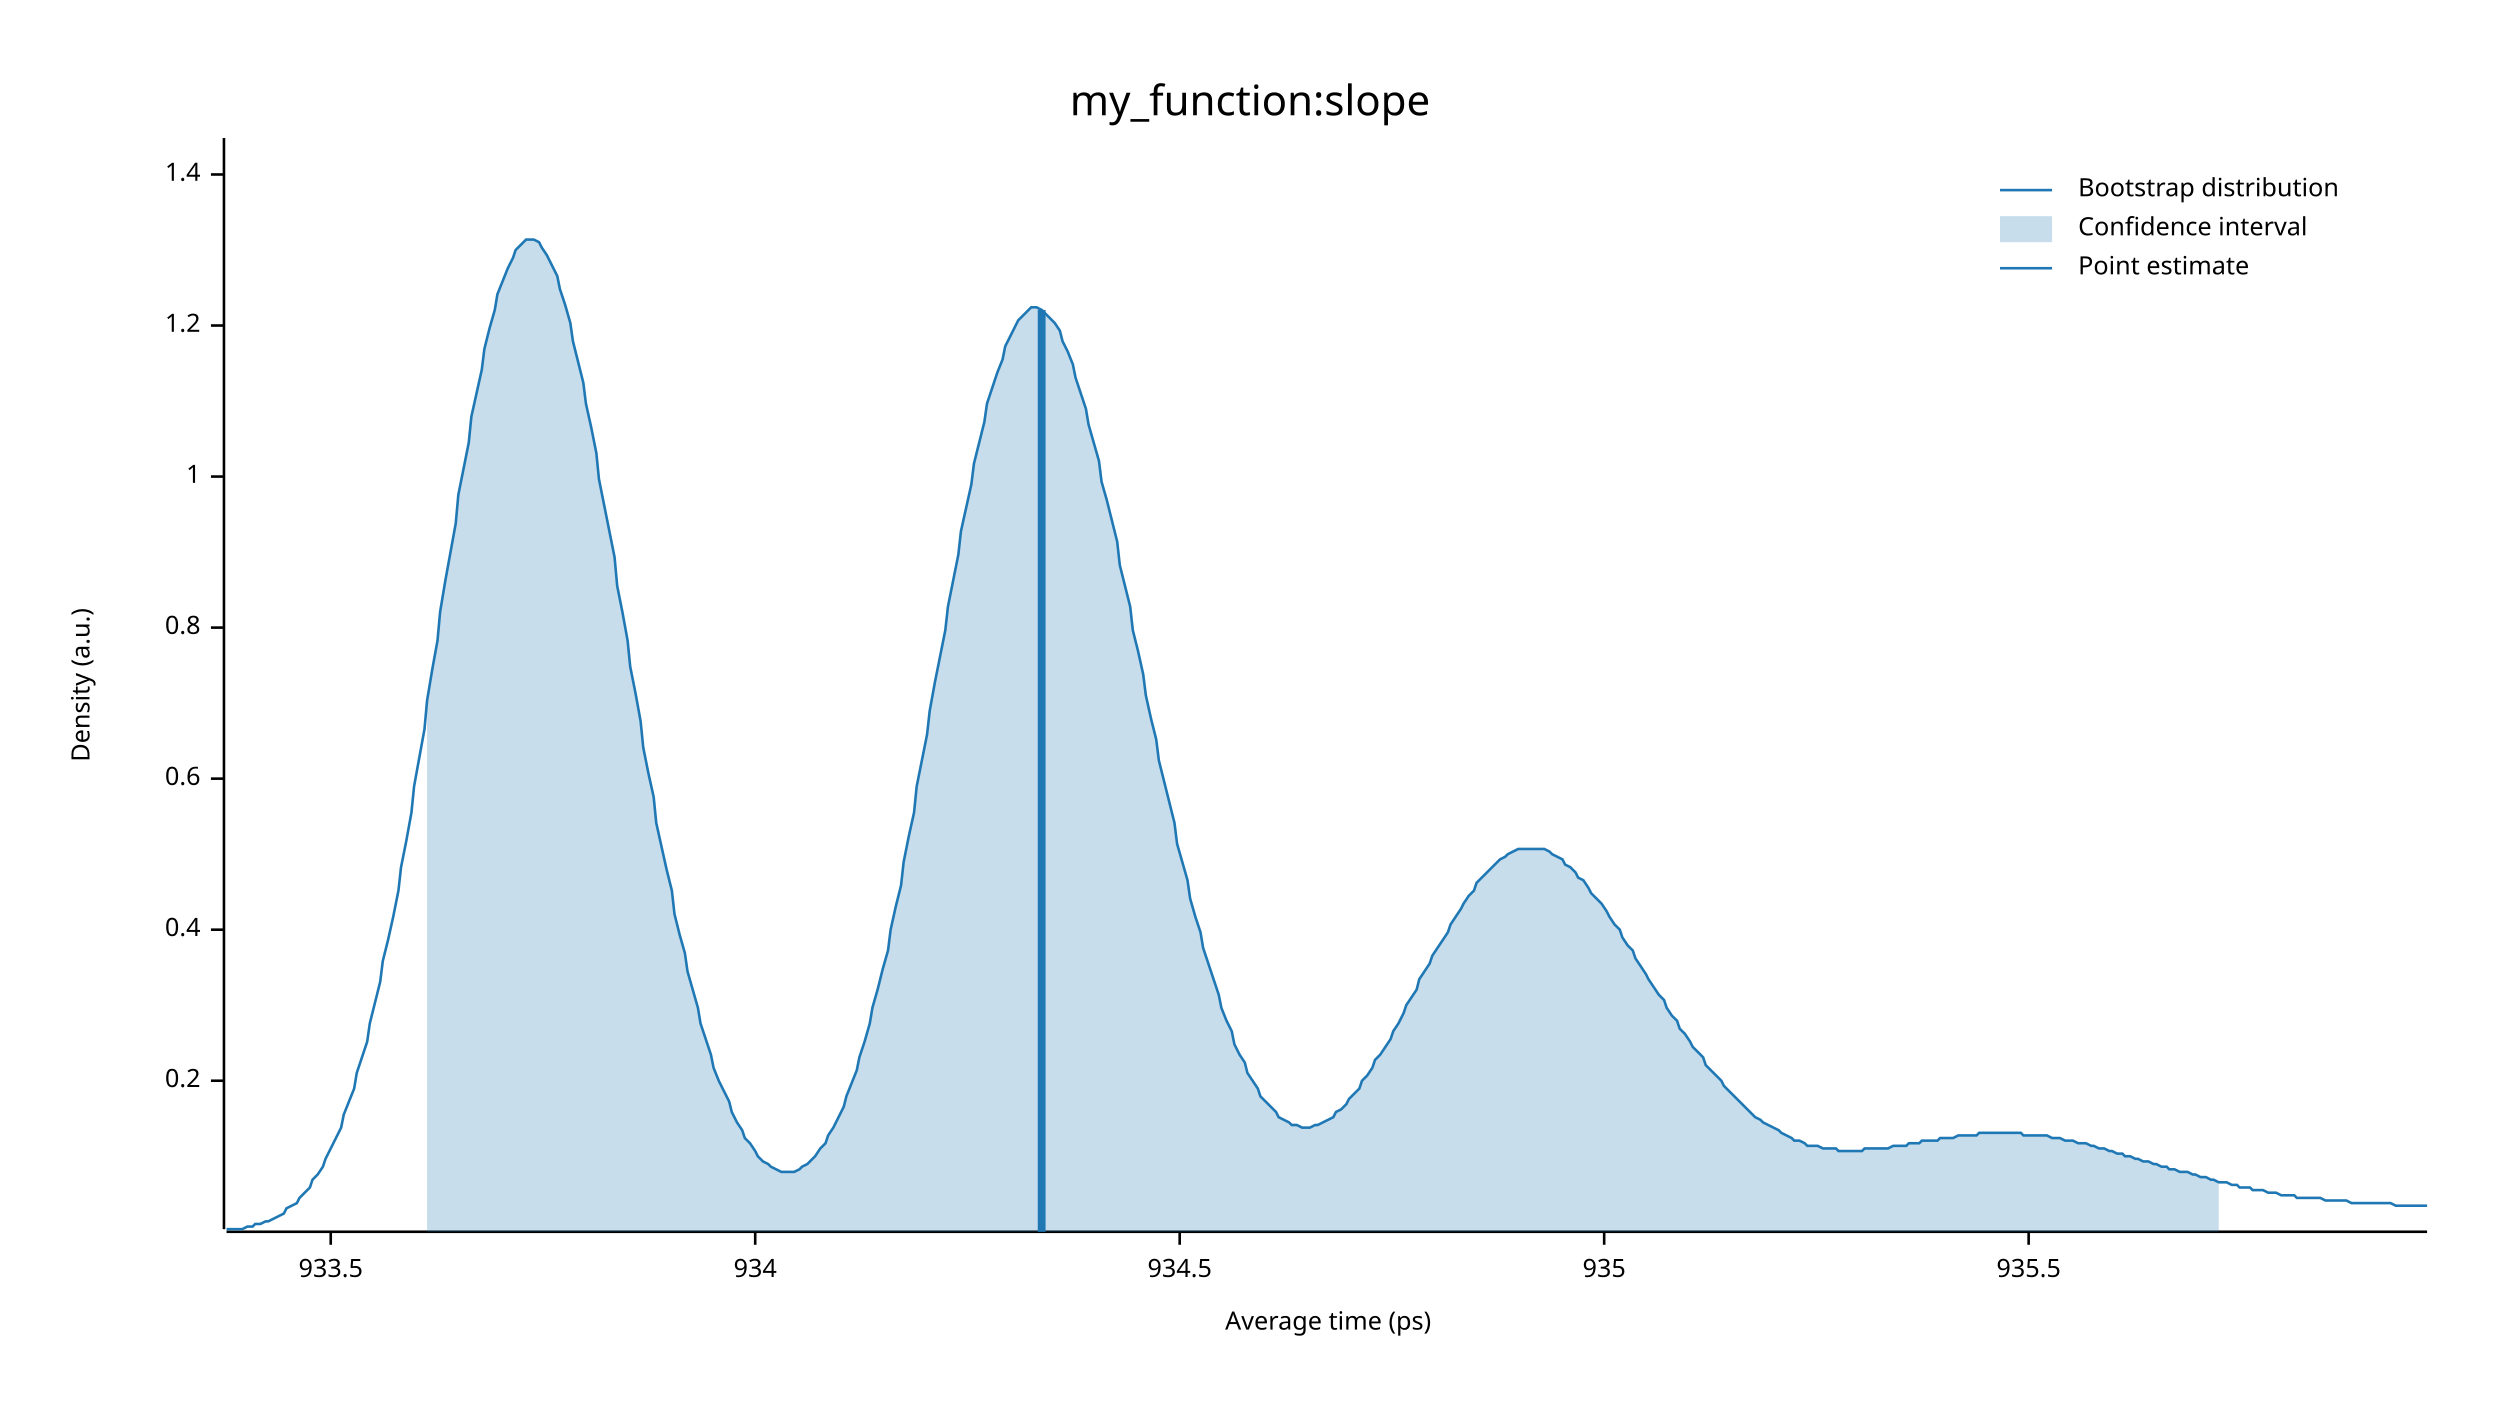
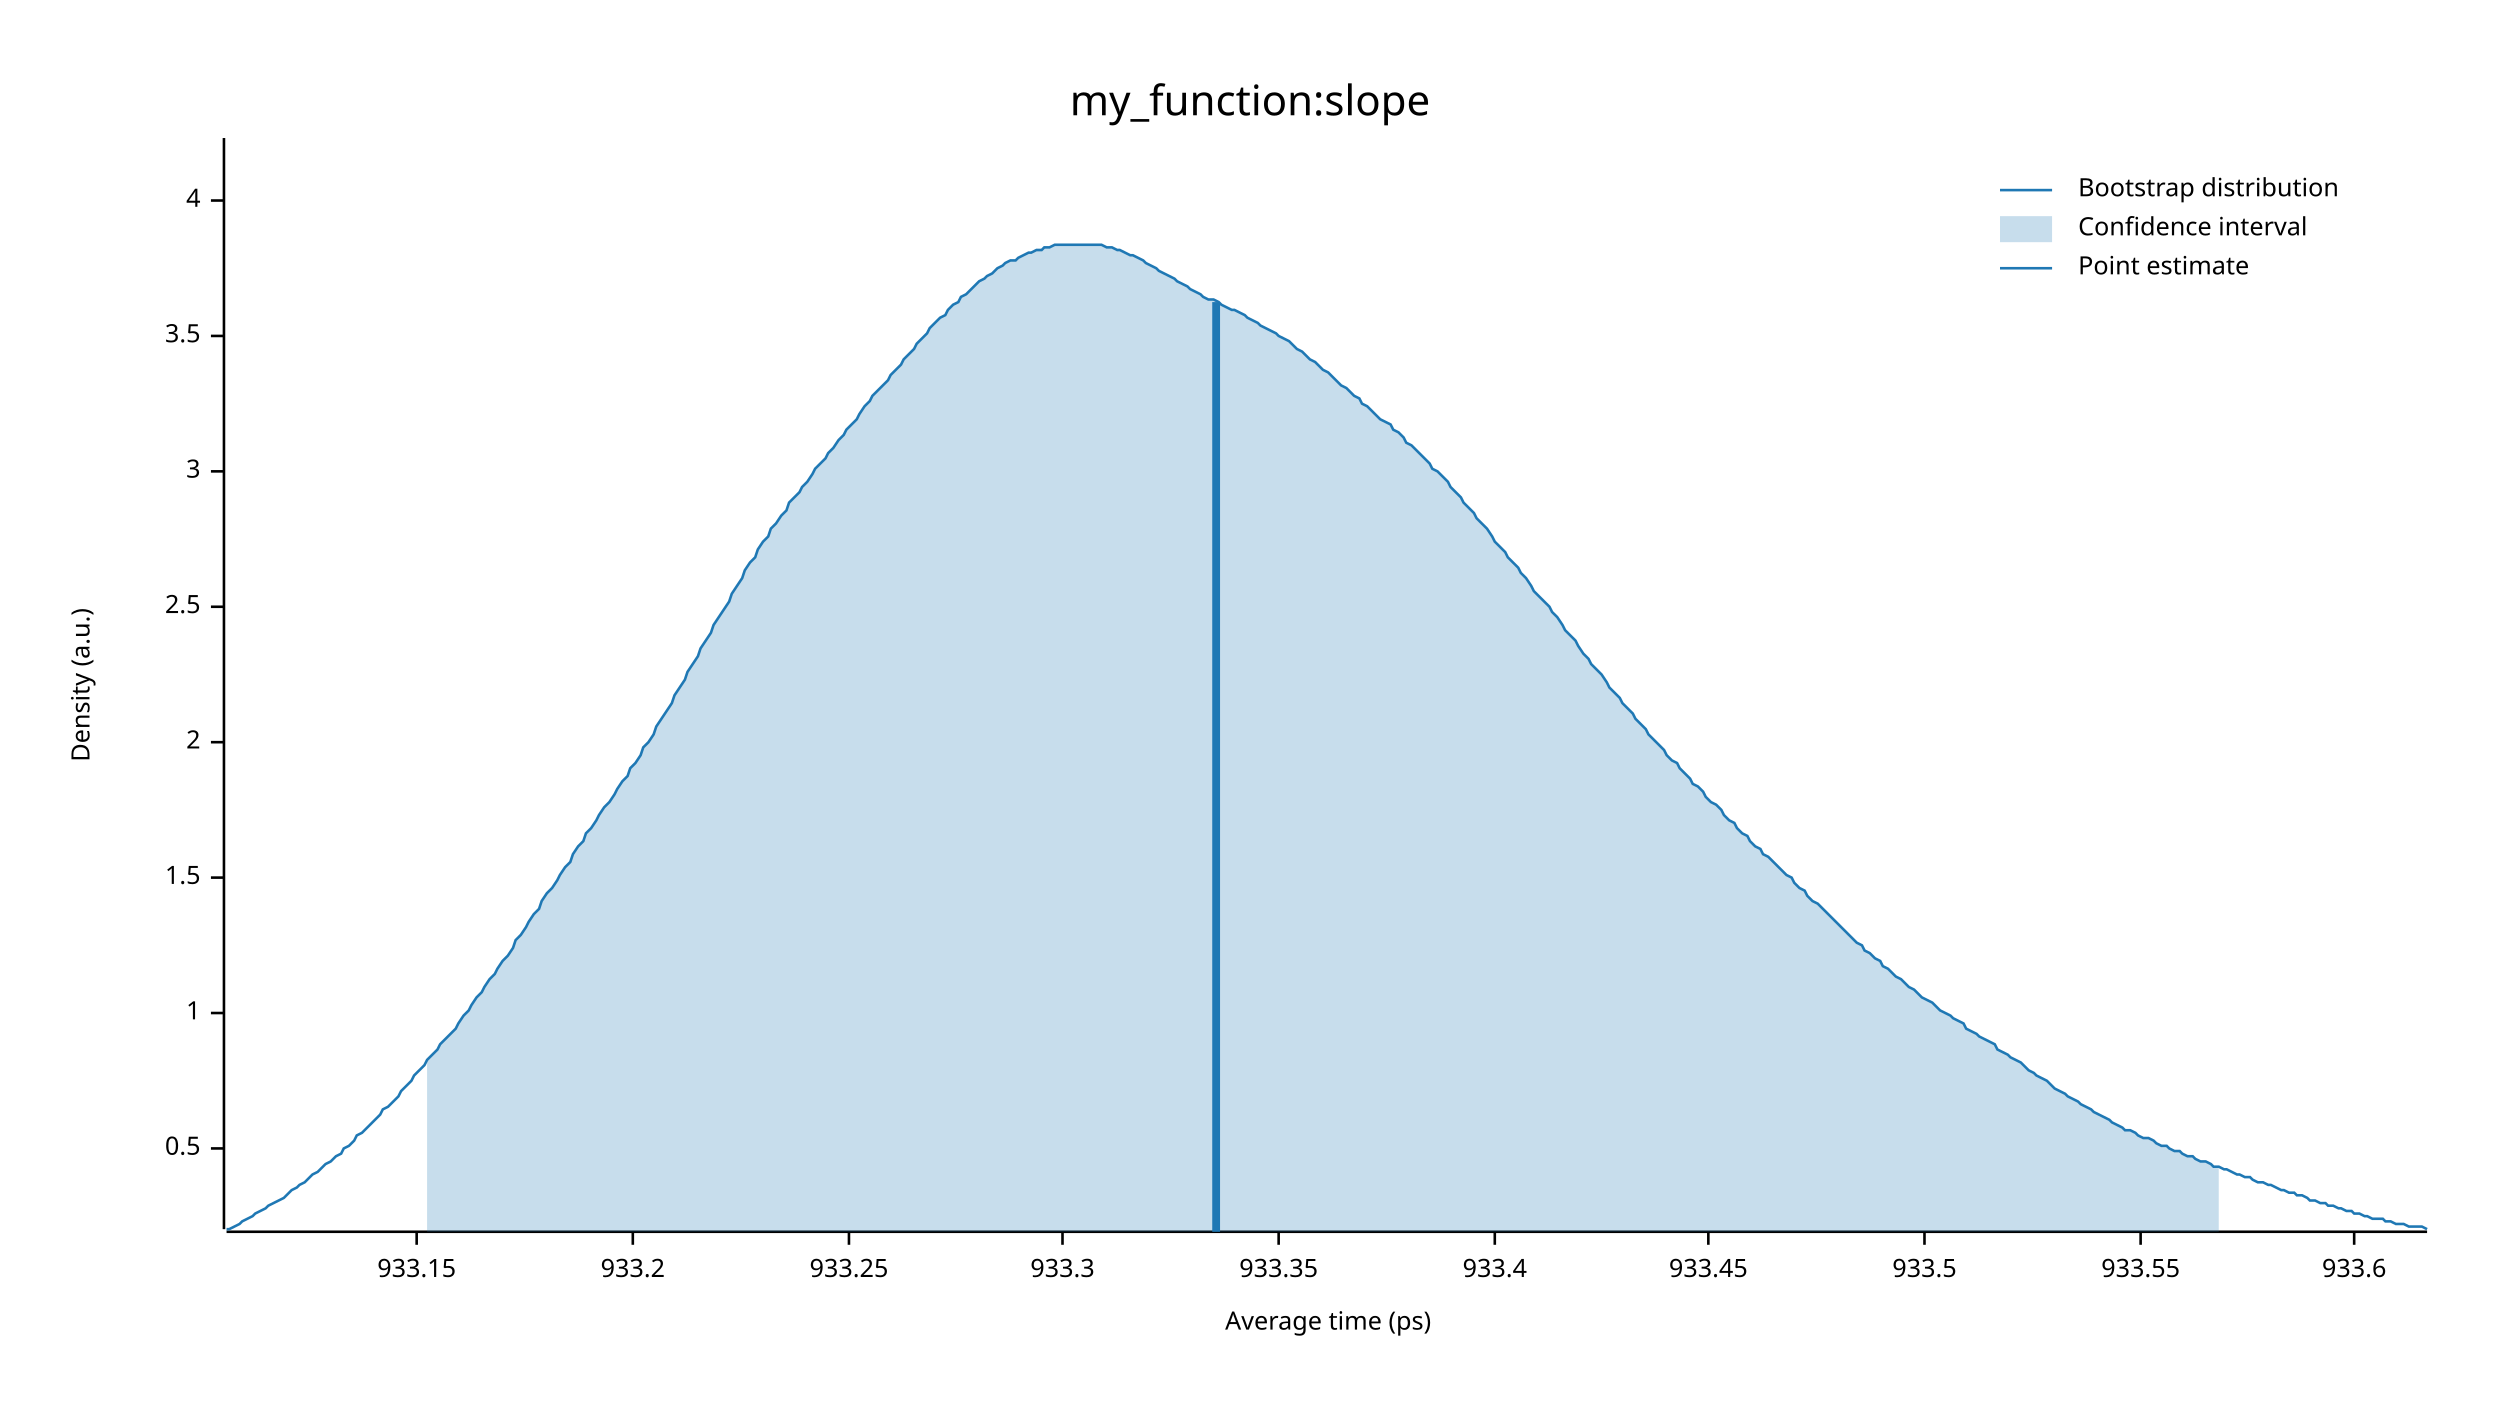
<svg xmlns="http://www.w3.org/2000/svg" width="960" height="540" viewBox="0 0 960 540">
  <text x="480" y="32" dy="0.76em" text-anchor="middle" font-family="sans-serif" font-size="16.129" opacity="1" fill="#000000">
my_function:slope
</text>
  <text x="27" y="263" dy="0.76em" text-anchor="middle" font-family="sans-serif" font-size="9.677" opacity="1" fill="#000000" transform="rotate(270, 27, 263)">
Density (a.u.)
</text>
  <text x="510" y="513" dy="-0.5ex" text-anchor="middle" font-family="sans-serif" font-size="9.677" opacity="1" fill="#000000">
Average time (ps)
</text>
  <polyline fill="none" opacity="1" stroke="#000000" stroke-width="1" points="86,53 86,472 " />
-   <text x="77" y="415" dy="0.5ex" text-anchor="end" font-family="sans-serif" font-size="9.677" opacity="1" fill="#000000">
- 0.2
+   <text x="77" y="441" dy="0.5ex" text-anchor="end" font-family="sans-serif" font-size="9.677" opacity="1" fill="#000000">
+ 0.5
</text>
-   <polyline fill="none" opacity="1" stroke="#000000" stroke-width="1" points="81,415 86,415 " />
-   <text x="77" y="357" dy="0.5ex" text-anchor="end" font-family="sans-serif" font-size="9.677" opacity="1" fill="#000000">
- 0.4
- </text>
-   <polyline fill="none" opacity="1" stroke="#000000" stroke-width="1" points="81,357 86,357 " />
-   <text x="77" y="299" dy="0.5ex" text-anchor="end" font-family="sans-serif" font-size="9.677" opacity="1" fill="#000000">
- 0.6
- </text>
-   <polyline fill="none" opacity="1" stroke="#000000" stroke-width="1" points="81,299 86,299 " />
-   <text x="77" y="241" dy="0.5ex" text-anchor="end" font-family="sans-serif" font-size="9.677" opacity="1" fill="#000000">
- 0.8
- </text>
-   <polyline fill="none" opacity="1" stroke="#000000" stroke-width="1" points="81,241 86,241 " />
-   <text x="77" y="183" dy="0.5ex" text-anchor="end" font-family="sans-serif" font-size="9.677" opacity="1" fill="#000000">
+   <polyline fill="none" opacity="1" stroke="#000000" stroke-width="1" points="81,441 86,441 " />
+   <text x="77" y="389" dy="0.5ex" text-anchor="end" font-family="sans-serif" font-size="9.677" opacity="1" fill="#000000">
1
</text>
-   <polyline fill="none" opacity="1" stroke="#000000" stroke-width="1" points="81,183 86,183 " />
-   <text x="77" y="125" dy="0.5ex" text-anchor="end" font-family="sans-serif" font-size="9.677" opacity="1" fill="#000000">
- 1.2
+   <polyline fill="none" opacity="1" stroke="#000000" stroke-width="1" points="81,389 86,389 " />
+   <text x="77" y="337" dy="0.5ex" text-anchor="end" font-family="sans-serif" font-size="9.677" opacity="1" fill="#000000">
+ 1.5
</text>
-   <polyline fill="none" opacity="1" stroke="#000000" stroke-width="1" points="81,125 86,125 " />
-   <text x="77" y="67" dy="0.5ex" text-anchor="end" font-family="sans-serif" font-size="9.677" opacity="1" fill="#000000">
- 1.4
+   <polyline fill="none" opacity="1" stroke="#000000" stroke-width="1" points="81,337 86,337 " />
+   <text x="77" y="285" dy="0.5ex" text-anchor="end" font-family="sans-serif" font-size="9.677" opacity="1" fill="#000000">
+ 2
</text>
-   <polyline fill="none" opacity="1" stroke="#000000" stroke-width="1" points="81,67 86,67 " />
+   <polyline fill="none" opacity="1" stroke="#000000" stroke-width="1" points="81,285 86,285 " />
+   <text x="77" y="233" dy="0.5ex" text-anchor="end" font-family="sans-serif" font-size="9.677" opacity="1" fill="#000000">
+ 2.5
+ </text>
+   <polyline fill="none" opacity="1" stroke="#000000" stroke-width="1" points="81,233 86,233 " />
+   <text x="77" y="181" dy="0.5ex" text-anchor="end" font-family="sans-serif" font-size="9.677" opacity="1" fill="#000000">
+ 3
+ </text>
+   <polyline fill="none" opacity="1" stroke="#000000" stroke-width="1" points="81,181 86,181 " />
+   <text x="77" y="129" dy="0.5ex" text-anchor="end" font-family="sans-serif" font-size="9.677" opacity="1" fill="#000000">
+ 3.5
+ </text>
+   <polyline fill="none" opacity="1" stroke="#000000" stroke-width="1" points="81,129 86,129 " />
+   <text x="77" y="77" dy="0.5ex" text-anchor="end" font-family="sans-serif" font-size="9.677" opacity="1" fill="#000000">
+ 4
+ </text>
+   <polyline fill="none" opacity="1" stroke="#000000" stroke-width="1" points="81,77 86,77 " />
  <polyline fill="none" opacity="1" stroke="#000000" stroke-width="1" points="87,473 932,473 " />
-   <text x="127" y="483" dy="0.76em" text-anchor="middle" font-family="sans-serif" font-size="9.677" opacity="1" fill="#000000">
+   <text x="160" y="483" dy="0.76em" text-anchor="middle" font-family="sans-serif" font-size="9.677" opacity="1" fill="#000000">
+ 933.15
+ </text>
+   <polyline fill="none" opacity="1" stroke="#000000" stroke-width="1" points="160,473 160,478 " />
+   <text x="243" y="483" dy="0.76em" text-anchor="middle" font-family="sans-serif" font-size="9.677" opacity="1" fill="#000000">
+ 933.2
+ </text>
+   <polyline fill="none" opacity="1" stroke="#000000" stroke-width="1" points="243,473 243,478 " />
+   <text x="326" y="483" dy="0.76em" text-anchor="middle" font-family="sans-serif" font-size="9.677" opacity="1" fill="#000000">
+ 933.25
+ </text>
+   <polyline fill="none" opacity="1" stroke="#000000" stroke-width="1" points="326,473 326,478 " />
+   <text x="408" y="483" dy="0.76em" text-anchor="middle" font-family="sans-serif" font-size="9.677" opacity="1" fill="#000000">
+ 933.3
+ </text>
+   <polyline fill="none" opacity="1" stroke="#000000" stroke-width="1" points="408,473 408,478 " />
+   <text x="491" y="483" dy="0.76em" text-anchor="middle" font-family="sans-serif" font-size="9.677" opacity="1" fill="#000000">
+ 933.35
+ </text>
+   <polyline fill="none" opacity="1" stroke="#000000" stroke-width="1" points="491,473 491,478 " />
+   <text x="574" y="483" dy="0.76em" text-anchor="middle" font-family="sans-serif" font-size="9.677" opacity="1" fill="#000000">
+ 933.4
+ </text>
+   <polyline fill="none" opacity="1" stroke="#000000" stroke-width="1" points="574,473 574,478 " />
+   <text x="656" y="483" dy="0.76em" text-anchor="middle" font-family="sans-serif" font-size="9.677" opacity="1" fill="#000000">
+ 933.45
+ </text>
+   <polyline fill="none" opacity="1" stroke="#000000" stroke-width="1" points="656,473 656,478 " />
+   <text x="739" y="483" dy="0.76em" text-anchor="middle" font-family="sans-serif" font-size="9.677" opacity="1" fill="#000000">
933.5
</text>
-   <polyline fill="none" opacity="1" stroke="#000000" stroke-width="1" points="127,473 127,478 " />
-   <text x="290" y="483" dy="0.76em" text-anchor="middle" font-family="sans-serif" font-size="9.677" opacity="1" fill="#000000">
- 934
+   <polyline fill="none" opacity="1" stroke="#000000" stroke-width="1" points="739,473 739,478 " />
+   <text x="822" y="483" dy="0.76em" text-anchor="middle" font-family="sans-serif" font-size="9.677" opacity="1" fill="#000000">
+ 933.55
</text>
-   <polyline fill="none" opacity="1" stroke="#000000" stroke-width="1" points="290,473 290,478 " />
-   <text x="453" y="483" dy="0.76em" text-anchor="middle" font-family="sans-serif" font-size="9.677" opacity="1" fill="#000000">
- 934.5
+   <polyline fill="none" opacity="1" stroke="#000000" stroke-width="1" points="822,473 822,478 " />
+   <text x="904" y="483" dy="0.76em" text-anchor="middle" font-family="sans-serif" font-size="9.677" opacity="1" fill="#000000">
+ 933.6
</text>
-   <polyline fill="none" opacity="1" stroke="#000000" stroke-width="1" points="453,473 453,478 " />
-   <text x="616" y="483" dy="0.76em" text-anchor="middle" font-family="sans-serif" font-size="9.677" opacity="1" fill="#000000">
- 935
- </text>
-   <polyline fill="none" opacity="1" stroke="#000000" stroke-width="1" points="616,473 616,478 " />
-   <text x="779" y="483" dy="0.76em" text-anchor="middle" font-family="sans-serif" font-size="9.677" opacity="1" fill="#000000">
- 935.5
- </text>
-   <polyline fill="none" opacity="1" stroke="#000000" stroke-width="1" points="779,473 779,478 " />
-   <polyline fill="none" opacity="1" stroke="#1F78B4" stroke-width="1" points="87,472 88,472 90,472 92,472 93,472 95,471 97,471 98,470 100,470 102,469 103,469 105,468 107,467 109,466 110,464 112,463 114,462 115,460 117,458 119,456 120,453 122,451 124,448 125,445 127,441 129,437 131,433 132,428 134,423 136,418 137,412 139,406 141,400 142,393 144,385 146,377 147,369 149,361 151,352 153,342 154,333 156,323 158,312 159,302 161,291 163,280 164,269 166,257 168,246 169,235 171,223 173,212 175,201 176,190 178,180 180,170 181,160 183,151 185,142 186,134 188,126 190,119 191,113 193,108 195,103 197,99 198,96 200,94 202,92 203,92 205,92 207,93 208,95 210,98 212,102 214,106 215,111 217,117 219,124 220,131 222,139 224,147 225,155 227,164 229,174 230,184 232,194 234,204 236,214 237,225 239,235 241,246 242,256 244,266 246,277 247,287 249,297 251,306 252,316 254,325 256,334 258,342 259,351 261,359 263,366 264,373 266,380 268,387 269,393 271,399 273,405 274,410 276,415 278,419 280,423 281,427 283,431 285,434 286,437 288,439 290,442 291,444 293,446 295,447 296,448 298,449 300,450 302,450 303,450 305,450 307,449 308,448 310,447 312,445 313,444 315,441 317,439 318,436 320,433 322,429 324,425 325,421 327,416 329,411 330,406 332,400 334,393 335,387 337,380 339,372 341,365 342,357 344,348 346,340 347,331 349,321 351,312 352,302 354,292 356,282 357,273 359,262 361,252 363,242 364,233 366,223 368,213 369,204 371,195 373,186 374,178 376,170 378,162 379,155 381,149 383,143 385,138 386,133 388,129 390,125 391,123 393,121 395,119 396,118 398,118 400,119 401,120 403,122 405,124 407,127 408,131 410,135 412,140 413,145 415,151 417,157 418,163 420,170 422,177 423,185 425,192 427,200 429,208 430,217 432,225 434,233 435,242 437,250 439,259 440,267 442,276 444,284 445,292 447,300 449,308 451,316 452,324 454,331 456,338 457,345 459,352 461,358 462,364 464,370 466,376 468,382 469,387 471,392 473,396 474,401 476,405 478,408 479,412 481,415 483,418 484,421 486,423 488,425 490,427 491,429 493,430 495,431 496,432 498,432 500,433 501,433 503,433 505,432 506,432 508,431 510,430 512,429 513,427 515,426 517,424 518,422 520,420 522,418 523,415 525,413 527,410 528,407 530,405 532,402 534,399 535,396 537,393 539,389 540,386 542,383 544,380 545,376 547,373 549,370 550,367 552,364 554,361 556,358 557,355 559,352 561,349 562,347 564,344 566,342 567,339 569,337 571,335 573,333 574,332 576,330 578,329 579,328 581,327 583,326 584,326 586,326 588,326 589,326 591,326 593,326 595,327 596,328 598,329 600,330 601,332 603,333 605,335 606,337 608,338 610,341 611,343 613,345 615,347 617,350 618,352 620,355 622,357 623,360 625,363 627,365 628,368 630,371 632,374 633,376 635,379 637,382 639,384 640,387 642,390 644,392 645,395 647,397 649,400 650,402 652,404 654,406 655,409 657,411 659,413 661,415 662,417 664,419 666,421 667,422 669,424 671,426 672,427 674,429 676,430 677,431 679,432 681,433 683,434 684,435 686,436 688,437 689,438 691,438 693,439 694,440 696,440 698,440 700,441 701,441 703,441 705,441 706,442 708,442 710,442 711,442 713,442 715,442 716,441 718,441 720,441 722,441 723,441 725,441 727,440 728,440 730,440 732,440 733,439 735,439 737,439 738,438 740,438 742,438 744,438 745,437 747,437 749,437 750,437 752,436 754,436 755,436 757,436 759,436 760,435 762,435 764,435 766,435 767,435 769,435 771,435 772,435 774,435 776,435 777,436 779,436 781,436 782,436 784,436 786,436 788,437 789,437 791,437 793,438 794,438 796,438 798,439 799,439 801,439 803,440 804,440 806,441 808,441 810,442 811,442 813,443 815,443 816,444 818,444 820,445 821,445 823,446 825,446 827,447 828,447 830,448 832,448 833,449 835,449 837,450 838,450 840,450 842,451 843,451 845,452 847,452 849,453 850,453 852,454 854,454 855,454 857,455 859,455 860,456 862,456 864,456 865,457 867,457 869,457 871,458 872,458 874,458 876,459 877,459 879,459 881,459 882,460 884,460 886,460 887,460 889,460 891,460 893,461 894,461 896,461 898,461 899,461 901,461 903,462 904,462 906,462 908,462 909,462 911,462 913,462 915,462 916,462 918,462 920,463 921,463 923,463 925,463 926,463 928,463 930,463 932,463 " />
-   <polygon opacity="0.25" fill="#1F78B4" points="164,269 166,257 168,246 169,235 171,223 173,212 175,201 176,190 178,180 180,170 181,160 183,151 185,142 186,134 188,126 190,119 191,113 193,108 195,103 197,99 198,96 200,94 202,92 203,92 205,92 207,93 208,95 210,98 212,102 214,106 215,111 217,117 219,124 220,131 222,139 224,147 225,155 227,164 229,174 230,184 232,194 234,204 236,214 237,225 239,235 241,246 242,256 244,266 246,277 247,287 249,297 251,306 252,316 254,325 256,334 258,342 259,351 261,359 263,366 264,373 266,380 268,387 269,393 271,399 273,405 274,410 276,415 278,419 280,423 281,427 283,431 285,434 286,437 288,439 290,442 291,444 293,446 295,447 296,448 298,449 300,450 302,450 303,450 305,450 307,449 308,448 310,447 312,445 313,444 315,441 317,439 318,436 320,433 322,429 324,425 325,421 327,416 329,411 330,406 332,400 334,393 335,387 337,380 339,372 341,365 342,357 344,348 346,340 347,331 349,321 351,312 352,302 354,292 356,282 357,273 359,262 361,252 363,242 364,233 366,223 368,213 369,204 371,195 373,186 374,178 376,170 378,162 379,155 381,149 383,143 385,138 386,133 388,129 390,125 391,123 393,121 395,119 396,118 398,118 400,119 401,120 403,122 405,124 407,127 408,131 410,135 412,140 413,145 415,151 417,157 418,163 420,170 422,177 423,185 425,192 427,200 429,208 430,217 432,225 434,233 435,242 437,250 439,259 440,267 442,276 444,284 445,292 447,300 449,308 451,316 452,324 454,331 456,338 457,345 459,352 461,358 462,364 464,370 466,376 468,382 469,387 471,392 473,396 474,401 476,405 478,408 479,412 481,415 483,418 484,421 486,423 488,425 490,427 491,429 493,430 495,431 496,432 498,432 500,433 501,433 503,433 505,432 506,432 508,431 510,430 512,429 513,427 515,426 517,424 518,422 520,420 522,418 523,415 525,413 527,410 528,407 530,405 532,402 534,399 535,396 537,393 539,389 540,386 542,383 544,380 545,376 547,373 549,370 550,367 552,364 554,361 556,358 557,355 559,352 561,349 562,347 564,344 566,342 567,339 569,337 571,335 573,333 574,332 576,330 578,329 579,328 581,327 583,326 584,326 586,326 588,326 589,326 591,326 593,326 595,327 596,328 598,329 600,330 601,332 603,333 605,335 606,337 608,338 610,341 611,343 613,345 615,347 617,350 618,352 620,355 622,357 623,360 625,363 627,365 628,368 630,371 632,374 633,376 635,379 637,382 639,384 640,387 642,390 644,392 645,395 647,397 649,400 650,402 652,404 654,406 655,409 657,411 659,413 661,415 662,417 664,419 666,421 667,422 669,424 671,426 672,427 674,429 676,430 677,431 679,432 681,433 683,434 684,435 686,436 688,437 689,438 691,438 693,439 694,440 696,440 698,440 700,441 701,441 703,441 705,441 706,442 708,442 710,442 711,442 713,442 715,442 716,441 718,441 720,441 722,441 723,441 725,441 727,440 728,440 730,440 732,440 733,439 735,439 737,439 738,438 740,438 742,438 744,438 745,437 747,437 749,437 750,437 752,436 754,436 755,436 757,436 759,436 760,435 762,435 764,435 766,435 767,435 769,435 771,435 772,435 774,435 776,435 777,436 779,436 781,436 782,436 784,436 786,436 788,437 789,437 791,437 793,438 794,438 796,438 798,439 799,439 801,439 803,440 804,440 806,441 808,441 810,442 811,442 813,443 815,443 816,444 818,444 820,445 821,445 823,446 825,446 827,447 828,447 830,448 832,448 833,449 835,449 837,450 838,450 840,450 842,451 843,451 845,452 847,452 849,453 850,453 852,454 852,473 164,473 " />
-   <polyline fill="none" opacity="1" stroke="#1F78B4" stroke-width="3" points="400,473 400,119 " />
+   <polyline fill="none" opacity="1" stroke="#000000" stroke-width="1" points="904,473 904,478 " />
+   <polyline fill="none" opacity="1" stroke="#1F78B4" stroke-width="1" points="87,472 88,472 90,471 92,470 93,469 95,468 97,467 98,466 100,465 102,464 103,463 105,462 107,461 109,460 110,459 112,457 114,456 115,455 117,454 119,452 120,451 122,450 124,448 125,447 127,446 129,444 131,443 132,441 134,440 136,438 137,436 139,435 141,433 142,432 144,430 146,428 147,426 149,425 151,423 153,421 154,419 156,417 158,415 159,413 161,411 163,409 164,407 166,405 168,403 169,401 171,399 173,397 175,395 176,393 178,390 180,388 181,386 183,383 185,381 186,379 188,376 190,374 191,372 193,369 195,367 197,364 198,361 200,359 202,356 203,354 205,351 207,349 208,346 210,343 212,341 214,338 215,336 217,333 219,331 220,328 222,325 224,323 225,320 227,318 229,315 230,313 232,310 234,308 236,305 237,303 239,300 241,298 242,295 244,293 246,290 247,287 249,285 251,282 252,279 254,276 256,273 258,270 259,267 261,264 263,261 264,258 266,255 268,252 269,249 271,246 273,243 274,240 276,237 278,234 280,231 281,228 283,225 285,222 286,219 288,216 290,214 291,211 293,208 295,206 296,203 298,201 300,198 302,196 303,193 305,191 307,189 308,187 310,185 312,182 313,180 315,178 317,176 318,174 320,172 322,169 324,167 325,165 327,163 329,161 330,159 332,156 334,154 335,152 337,150 339,148 341,146 342,144 344,142 346,140 347,138 349,136 351,134 352,132 354,130 356,128 357,126 359,124 361,122 363,121 364,119 366,117 368,116 369,114 371,113 373,111 374,110 376,108 378,107 379,106 381,105 383,103 385,102 386,101 388,100 390,100 391,99 393,98 395,97 396,97 398,96 400,96 401,95 403,95 405,94 407,94 408,94 410,94 412,94 413,94 415,94 417,94 418,94 420,94 422,94 423,94 425,95 427,95 429,96 430,96 432,97 434,98 435,98 437,99 439,100 440,101 442,102 444,103 445,104 447,105 449,106 451,107 452,108 454,109 456,110 457,111 459,112 461,113 462,114 464,115 466,115 468,116 469,117 471,118 473,119 474,119 476,120 478,121 479,122 481,123 483,124 484,125 486,126 488,127 490,128 491,129 493,130 495,131 496,132 498,134 500,135 501,136 503,138 505,139 506,140 508,142 510,143 512,145 513,146 515,148 517,149 518,150 520,152 522,153 523,155 525,156 527,158 528,159 530,161 532,162 534,163 535,165 537,166 539,168 540,170 542,171 544,173 545,174 547,176 549,178 550,180 552,181 554,183 556,185 557,187 559,189 561,191 562,193 564,195 566,197 567,199 569,201 571,203 573,206 574,208 576,210 578,212 579,214 581,216 583,218 584,220 586,222 588,225 589,227 591,229 593,231 595,233 596,235 598,237 600,240 601,242 603,244 605,246 606,248 608,251 610,253 611,255 613,257 615,259 617,262 618,264 620,266 622,268 623,270 625,272 627,274 628,276 630,278 632,280 633,282 635,284 637,286 639,288 640,290 642,292 644,293 645,295 647,297 649,299 650,301 652,302 654,304 655,306 657,308 659,309 661,311 662,313 664,315 666,316 667,318 669,320 671,321 672,323 674,325 676,326 677,328 679,329 681,331 683,333 684,334 686,336 688,337 689,339 691,341 693,342 694,344 696,346 698,347 700,349 701,350 703,352 705,354 706,355 708,357 710,359 711,360 713,362 715,363 716,365 718,366 720,368 722,369 723,371 725,372 727,374 728,375 730,376 732,378 733,379 735,380 737,382 738,383 740,384 742,385 744,387 745,388 747,389 749,390 750,391 752,392 754,393 755,395 757,396 759,397 760,398 762,399 764,400 766,401 767,403 769,404 771,405 772,406 774,407 776,408 777,409 779,411 781,412 782,413 784,414 786,415 788,417 789,418 791,419 793,420 794,421 796,422 798,423 799,424 801,425 803,426 804,427 806,428 808,429 810,430 811,431 813,432 815,433 816,434 818,434 820,435 821,436 823,437 825,437 827,438 828,439 830,440 832,440 833,441 835,442 837,442 838,443 840,444 842,444 843,445 845,446 847,446 849,447 850,448 852,448 854,449 855,449 857,450 859,451 860,451 862,452 864,452 865,453 867,454 869,454 871,455 872,455 874,456 876,457 877,457 879,458 881,458 882,459 884,459 886,460 887,461 889,461 891,462 893,462 894,463 896,463 898,464 899,464 901,465 903,465 904,466 906,466 908,467 909,467 911,468 913,468 915,468 916,469 918,469 920,470 921,470 923,470 925,471 926,471 928,471 930,471 932,472 " />
+   <polygon opacity="0.25" fill="#1F78B4" points="164,407 166,405 168,403 169,401 171,399 173,397 175,395 176,393 178,390 180,388 181,386 183,383 185,381 186,379 188,376 190,374 191,372 193,369 195,367 197,364 198,361 200,359 202,356 203,354 205,351 207,349 208,346 210,343 212,341 214,338 215,336 217,333 219,331 220,328 222,325 224,323 225,320 227,318 229,315 230,313 232,310 234,308 236,305 237,303 239,300 241,298 242,295 244,293 246,290 247,287 249,285 251,282 252,279 254,276 256,273 258,270 259,267 261,264 263,261 264,258 266,255 268,252 269,249 271,246 273,243 274,240 276,237 278,234 280,231 281,228 283,225 285,222 286,219 288,216 290,214 291,211 293,208 295,206 296,203 298,201 300,198 302,196 303,193 305,191 307,189 308,187 310,185 312,182 313,180 315,178 317,176 318,174 320,172 322,169 324,167 325,165 327,163 329,161 330,159 332,156 334,154 335,152 337,150 339,148 341,146 342,144 344,142 346,140 347,138 349,136 351,134 352,132 354,130 356,128 357,126 359,124 361,122 363,121 364,119 366,117 368,116 369,114 371,113 373,111 374,110 376,108 378,107 379,106 381,105 383,103 385,102 386,101 388,100 390,100 391,99 393,98 395,97 396,97 398,96 400,96 401,95 403,95 405,94 407,94 408,94 410,94 412,94 413,94 415,94 417,94 418,94 420,94 422,94 423,94 425,95 427,95 429,96 430,96 432,97 434,98 435,98 437,99 439,100 440,101 442,102 444,103 445,104 447,105 449,106 451,107 452,108 454,109 456,110 457,111 459,112 461,113 462,114 464,115 466,115 468,116 469,117 471,118 473,119 474,119 476,120 478,121 479,122 481,123 483,124 484,125 486,126 488,127 490,128 491,129 493,130 495,131 496,132 498,134 500,135 501,136 503,138 505,139 506,140 508,142 510,143 512,145 513,146 515,148 517,149 518,150 520,152 522,153 523,155 525,156 527,158 528,159 530,161 532,162 534,163 535,165 537,166 539,168 540,170 542,171 544,173 545,174 547,176 549,178 550,180 552,181 554,183 556,185 557,187 559,189 561,191 562,193 564,195 566,197 567,199 569,201 571,203 573,206 574,208 576,210 578,212 579,214 581,216 583,218 584,220 586,222 588,225 589,227 591,229 593,231 595,233 596,235 598,237 600,240 601,242 603,244 605,246 606,248 608,251 610,253 611,255 613,257 615,259 617,262 618,264 620,266 622,268 623,270 625,272 627,274 628,276 630,278 632,280 633,282 635,284 637,286 639,288 640,290 642,292 644,293 645,295 647,297 649,299 650,301 652,302 654,304 655,306 657,308 659,309 661,311 662,313 664,315 666,316 667,318 669,320 671,321 672,323 674,325 676,326 677,328 679,329 681,331 683,333 684,334 686,336 688,337 689,339 691,341 693,342 694,344 696,346 698,347 700,349 701,350 703,352 705,354 706,355 708,357 710,359 711,360 713,362 715,363 716,365 718,366 720,368 722,369 723,371 725,372 727,374 728,375 730,376 732,378 733,379 735,380 737,382 738,383 740,384 742,385 744,387 745,388 747,389 749,390 750,391 752,392 754,393 755,395 757,396 759,397 760,398 762,399 764,400 766,401 767,403 769,404 771,405 772,406 774,407 776,408 777,409 779,411 781,412 782,413 784,414 786,415 788,417 789,418 791,419 793,420 794,421 796,422 798,423 799,424 801,425 803,426 804,427 806,428 808,429 810,430 811,431 813,432 815,433 816,434 818,434 820,435 821,436 823,437 825,437 827,438 828,439 830,440 832,440 833,441 835,442 837,442 838,443 840,444 842,444 843,445 845,446 847,446 849,447 850,448 852,448 852,473 164,473 " />
+   <polyline fill="none" opacity="1" stroke="#1F78B4" stroke-width="3" points="467,473 467,116 " />
  <text x="798" y="68" dy="0.76em" text-anchor="start" font-family="sans-serif" font-size="9.677" opacity="1" fill="#000000">
Bootstrap distribution
</text>
  <text x="798" y="83" dy="0.76em" text-anchor="start" font-family="sans-serif" font-size="9.677" opacity="1" fill="#000000">
Confidence interval
</text>
  <text x="798" y="98" dy="0.76em" text-anchor="start" font-family="sans-serif" font-size="9.677" opacity="1" fill="#000000">
Point estimate
</text>
  <polyline fill="none" opacity="1" stroke="#1F78B4" stroke-width="1" points="768,73 788,73 " />
  <rect x="768" y="83" width="20" height="10" opacity="0.25" fill="#1F78B4" stroke="none" />
  <polyline fill="none" opacity="1" stroke="#1F78B4" stroke-width="1" points="768,103 788,103 " />
</svg>
